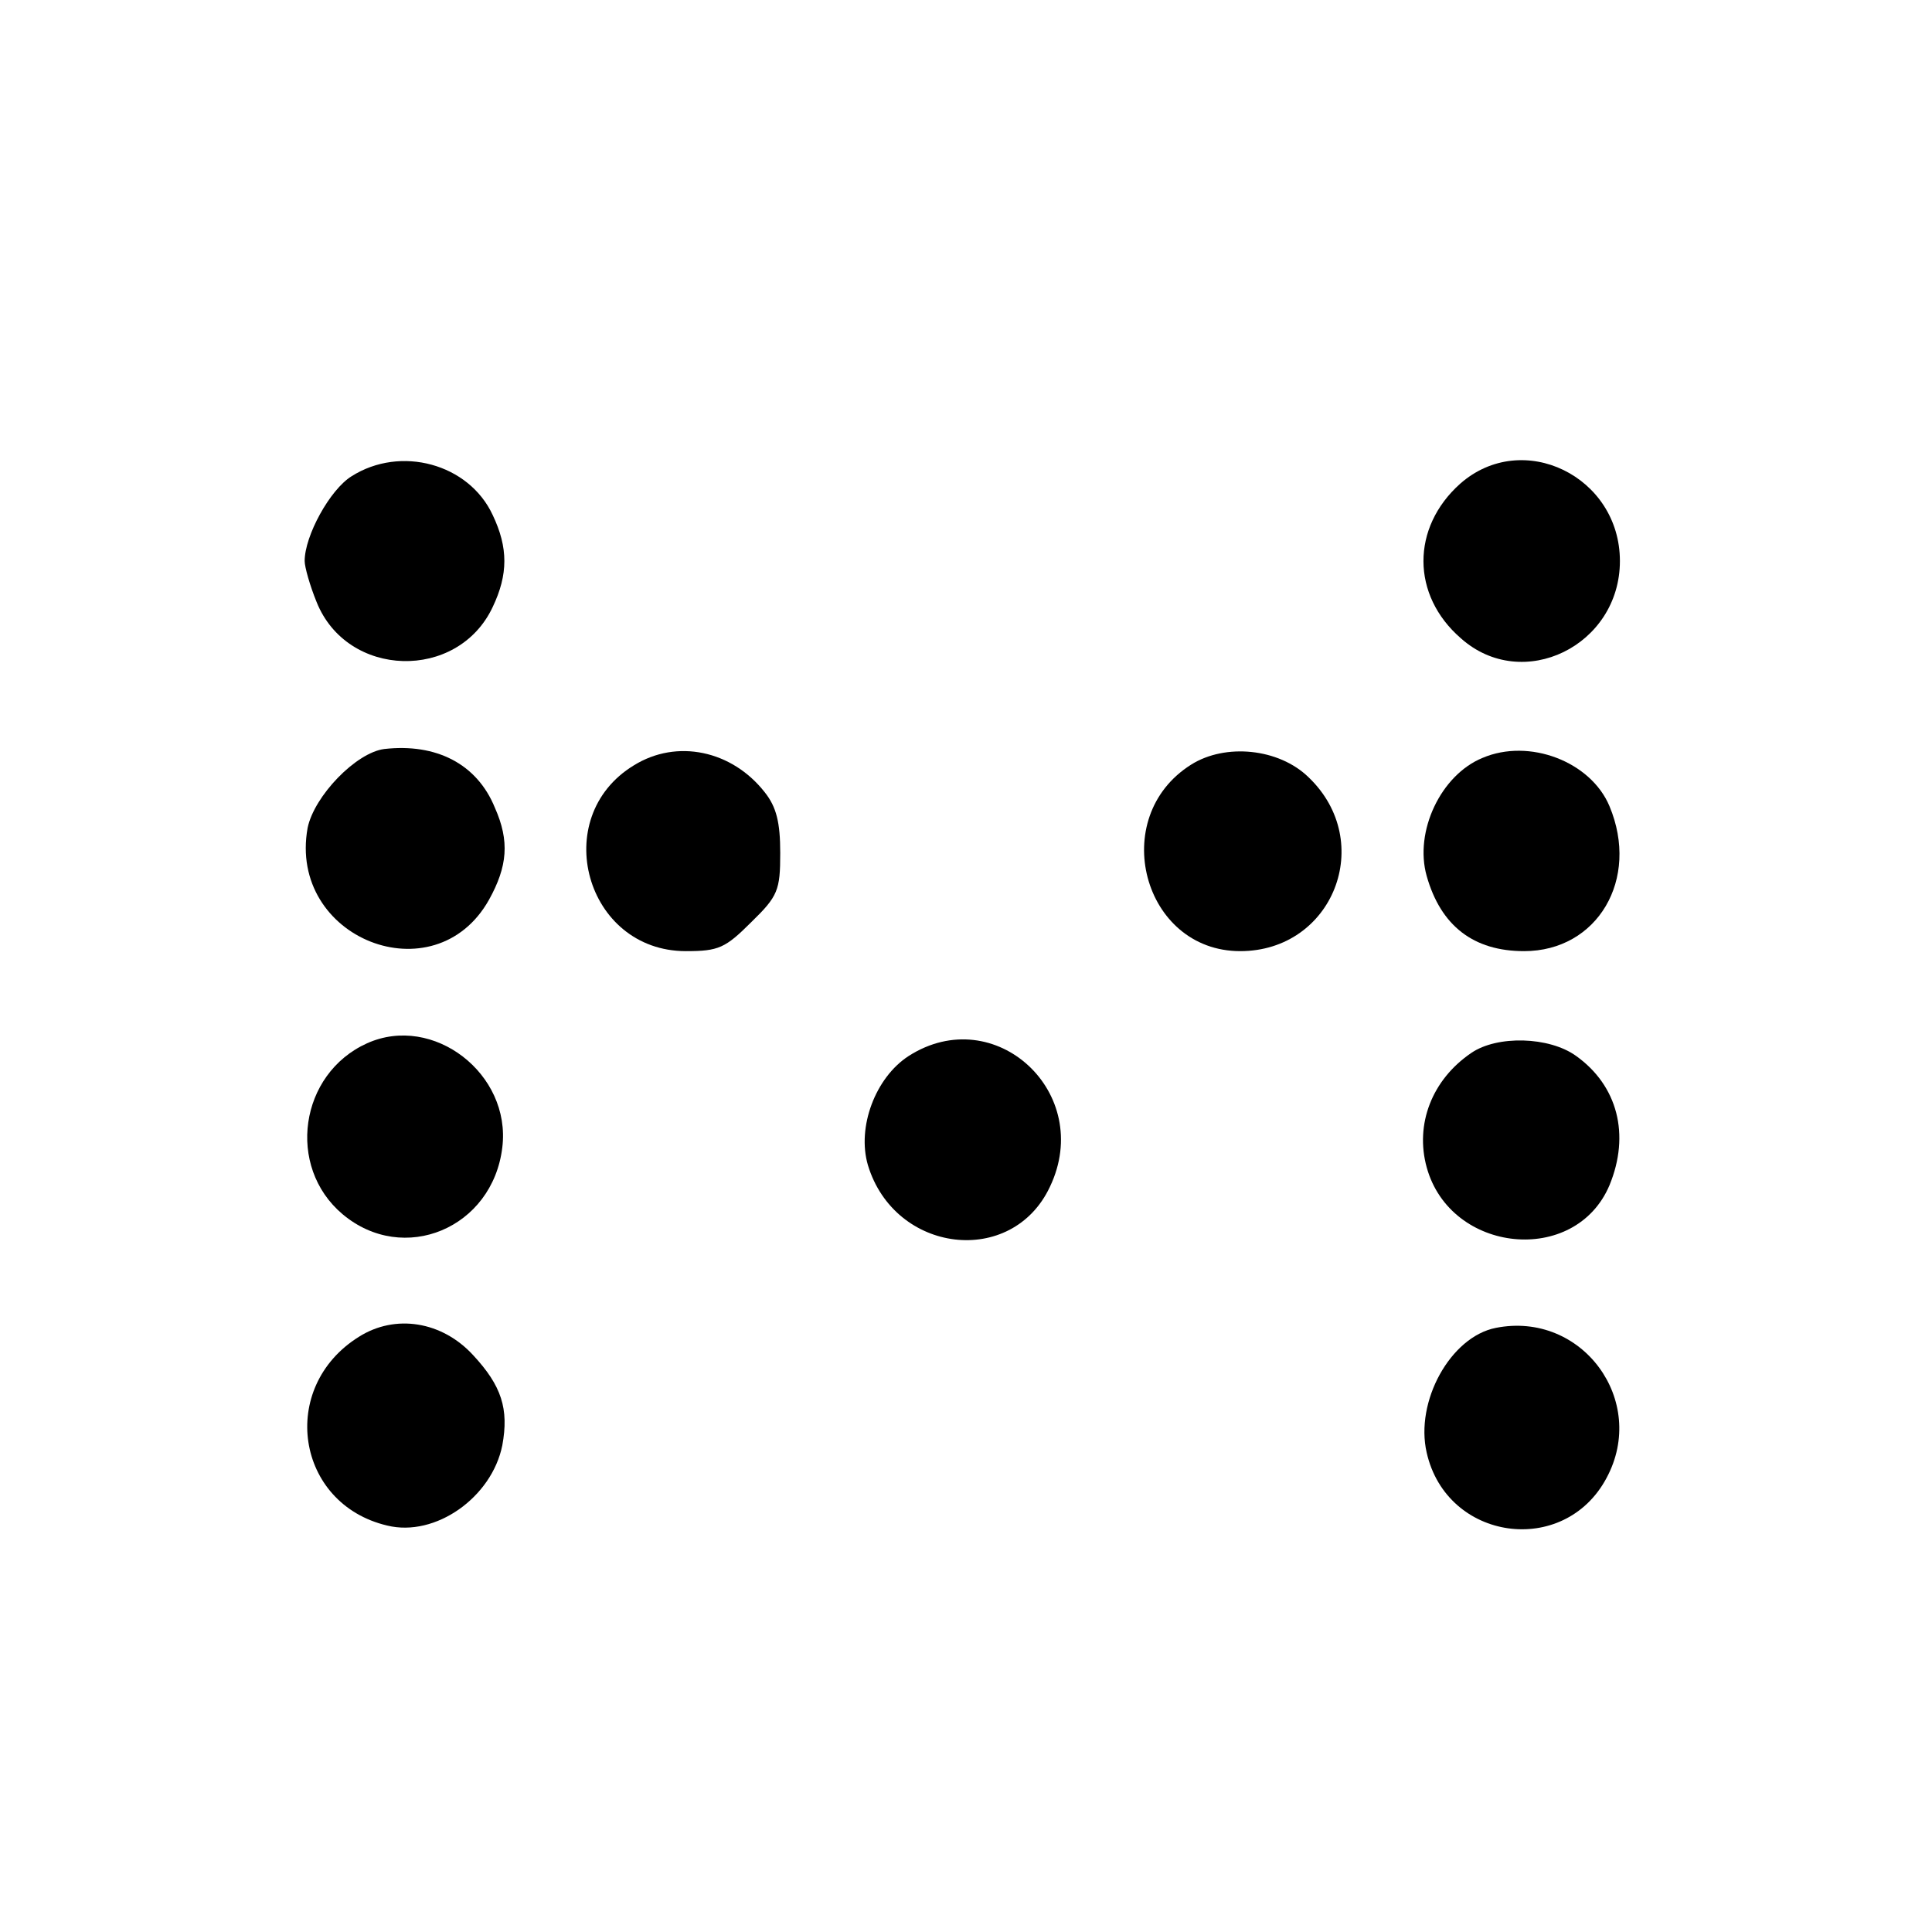
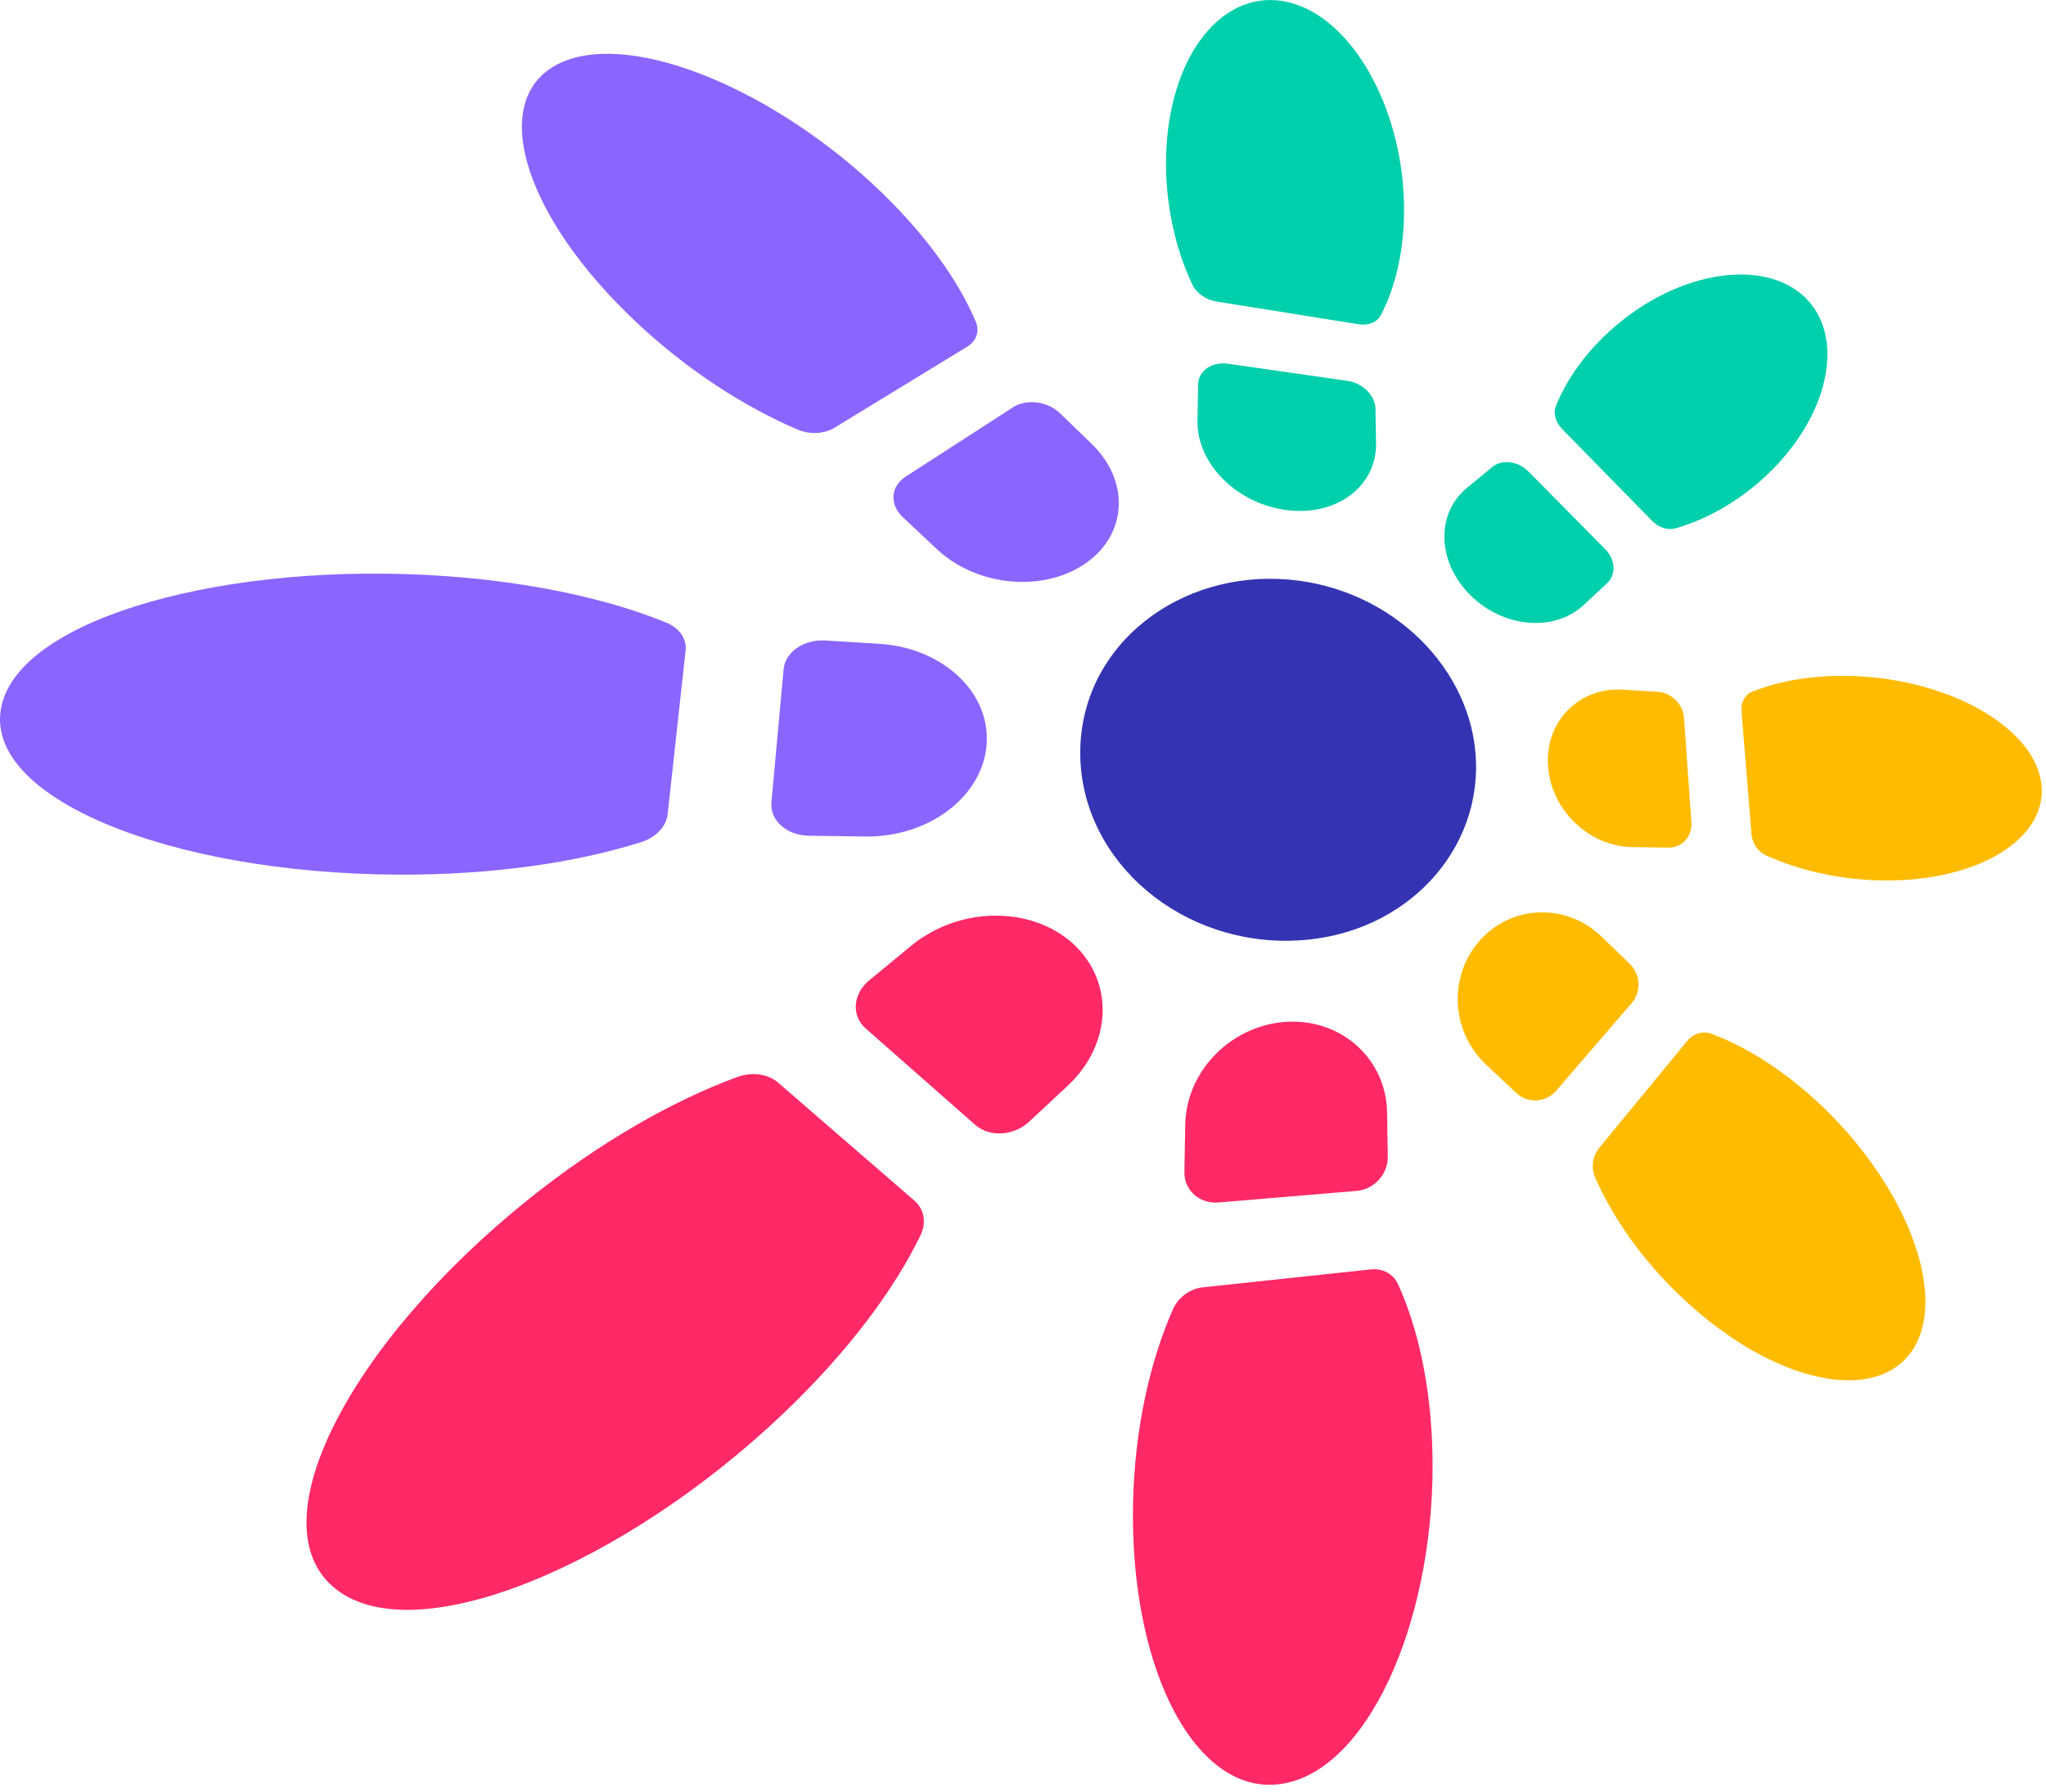
- <svg xmlns="http://www.w3.org/2000/svg" version="1.0" width="260pt" height="260pt" viewBox="0 0 260 260" preserveAspectRatio="xMidYMid meet">
-   <g transform="translate(0,260) scale(0.1,-0.1)" fill="#000000" stroke="none">
-     <path d="M473 1959 c-29 -18 -63 -80 -63 -114 0 -8 7 -33 16 -55 41 -103 190 -107 237 -7 21 44 21 80 0 124 -32 69 -124 94 -190 52z" />
-     <path d="M1965 1949 c-66 -59 -66 -150 1 -208 83 -74 214 -10 214 104 0 114 -131 178 -215 104z" />
-     <path d="M517 1592 c-38 -5 -94 -63 -103 -106 -27 -149 171 -227 244 -97 25 45 28 79 8 124 -24 59 -79 87 -149 79z" />
-     <path d="M853 1570 c-115 -70 -65 -250 70 -250 44 0 53 4 88 39 36 35 39 43 39 93 0 41 -5 62 -21 82 -44 56 -118 72 -176 36z" />
-     <path d="M1603 1571 c-113 -71 -65 -251 66 -251 125 0 183 147 92 234 -40 39 -112 46 -158 17z" />
-     <path d="M1995 1580 c-56 -23 -92 -99 -75 -159 19 -67 63 -101 131 -101 99 0 156 97 115 195 -25 60 -108 92 -171 65z" />
-     <path d="M494 1196 c-91 -41 -109 -166 -33 -230 82 -69 202 -19 215 90 12 99 -93 180 -182 140z" />
-     <path d="M1223 1179 c-45 -29 -70 -96 -55 -147 36 -119 194 -138 245 -29 60 126 -74 250 -190 176z" />
-     <path d="M1980 1183 c-53 -36 -76 -96 -60 -154 32 -116 200 -133 246 -24 28 68 11 134 -45 174 -36 26 -106 28 -141 4z" />
-     <path d="M483 801 c-109 -68 -85 -225 38 -254 65 -16 141 38 155 108 9 49 -1 80 -39 121 -42 46 -105 56 -154 25z" />
-     <path d="M2013 813 c-61 -12 -109 -99 -93 -168 27 -119 185 -141 242 -34 56 104 -33 225 -149 202z" />
+ <svg xmlns="http://www.w3.org/2000/svg" width="169px" height="148px" viewBox="0 0 169 148" version="1.1">
+   <g id="Page-1" stroke="none" stroke-width="1" fill="none" fill-rule="evenodd">
+     <g id="img_nav_logo_v5-(1)" transform="translate(0.000136, 0.000605)" fill-rule="nonzero">
+       <path d="M112.206,26.786 C113.017,26.917 113.747,26.628 114.054,26.042 C115.336,23.594 116.052,20.38 115.97,16.788 C115.787,8.743 111.607,1.455 106.468,0.191 C101.146,-1.117 96.529,4.425 96.32,12.923 C96.227,16.727 97.041,20.433 98.477,23.493 C98.816,24.218 99.619,24.772 100.501,24.913 L112.206,26.786 Z" id="Fill-1" fill="#00CFAC" />
+       <path d="M106.468,42.162 L106.468,42.162 C102.278,41.72 98.846,38.373 98.91,34.752 L98.961,31.772 C98.981,30.623 100.107,29.856 101.465,30.052 L111.309,31.466 C112.57,31.647 113.597,32.679 113.615,33.777 L113.662,36.626 C113.719,40.087 110.543,42.593 106.468,42.162" id="Fill-3" fill="#00CFAC" />
+       <path d="M136.476,43.043 C137.007,43.585 137.763,43.828 138.395,43.649 C141.028,42.895 143.718,41.365 146.013,39.175 C151.04,34.376 152.387,28.07 149.297,24.773 C146.179,21.446 139.419,22.112 133.89,26.555 C131.364,28.586 129.516,31.061 128.517,33.542 C128.278,34.135 128.486,34.882 129.029,35.437 L136.476,43.043 Z" id="Fill-29" fill="#00CFAC" />
+       <path d="M121.46,49.178 L121.46,49.178 C118.695,46.439 118.587,42.433 121.164,40.308 L123.261,38.581 C124.062,37.921 125.399,38.091 126.251,38.953 L132.6,45.381 C133.435,46.227 133.511,47.469 132.763,48.166 L130.81,49.986 C128.41,52.223 124.203,51.897 121.46,49.178" id="Fill-31" fill="#00CFAC" />
+       <path d="M79.898,28.635 C80.649,28.175 80.933,27.376 80.606,26.593 C79.219,23.288 76.599,19.571 72.888,15.964 C64.202,7.524 52.398,2.544 46.448,5.126 C40.198,7.837 42.968,17.669 52.705,26.754 C56.86,30.63 61.521,33.631 65.874,35.485 C66.89,35.918 68.089,35.851 68.926,35.34 L79.898,28.635 Z" id="Fill-5" fill="#8B65FF" />
+       <path d="M89.805,46.443 L89.805,46.443 C86.346,48.96 80.752,48.527 77.392,45.37 L74.561,42.713 C73.455,41.674 73.566,40.176 74.801,39.379 L83.668,33.652 C84.793,32.926 86.528,33.146 87.55,34.136 L90.17,36.667 C93.281,39.673 93.15,44.009 89.805,46.443" id="Fill-7" fill="#8B65FF" />
+       <path d="M56.632,53.728 C56.737,52.781 56.112,51.875 55.02,51.429 C50.331,49.518 44.047,48.108 36.799,47.594 C18.95,46.329 1.827,50.964 0.135,58.268 C-1.614,65.814 13.888,72.182 32.965,72.257 C40.683,72.287 47.619,71.259 52.955,69.573 C54.186,69.184 55.037,68.269 55.149,67.26 L56.632,53.728 Z" id="Fill-9" fill="#8B65FF" />
+       <path d="M81.505,61.37 L81.505,61.37 C81.272,65.683 76.84,69.181 71.452,69.107 L66.815,69.042 C64.977,69.018 63.583,67.772 63.721,66.272 L64.727,55.283 C64.857,53.862 66.409,52.805 68.177,52.913 L72.638,53.189 C77.828,53.508 81.734,57.136 81.505,61.37" id="Fill-11" fill="#8B65FF" />
+       <path d="M64.267,89.435 C63.441,88.72 62.119,88.528 60.895,88.977 C55.59,90.921 49.529,94.357 43.6,99.122 C28.796,111.021 21.015,126.066 27.781,131.309 C34.435,136.467 51.592,129.286 64.765,116.714 C70.051,111.668 73.868,106.537 76.038,102.042 C76.541,100.999 76.331,99.882 75.531,99.188 L64.267,89.435 Z" id="Fill-13" fill="#FF2967" />
+       <path d="M88.631,77.961 L88.631,77.961 C92.041,81.063 91.885,86.256 88.193,89.696 L85.004,92.668 C83.737,93.848 81.741,93.973 80.556,92.93 L71.52,84.979 C70.302,83.908 70.436,82.111 71.806,80.981 L75.255,78.14 C79.246,74.852 85.189,74.831 88.631,77.961" id="Fill-15" fill="#FF2967" />
+       <path d="M99.358,106.348 C98.303,106.461 97.322,107.171 96.88,108.173 C94.979,112.495 93.742,118.014 93.595,124.01 C93.242,138.357 99.146,149.051 106.468,147.251 C113.448,145.535 118.618,133.104 118.32,120.023 C118.195,114.54 117.136,109.729 115.478,106.097 C115.086,105.242 114.21,104.765 113.255,104.868 L99.358,106.348 Z" id="Fill-17" fill="#FF2967" />
+       <path d="M106.468,84.406 L106.468,84.406 C110.926,84.247 114.501,87.565 114.572,91.884 L114.632,95.549 C114.656,96.99 113.51,98.262 112.059,98.384 L100.66,99.341 C99.078,99.474 97.805,98.338 97.833,96.81 L97.9,92.923 C97.98,88.352 101.872,84.569 106.468,84.406" id="Fill-19" fill="#FF2967" />
+       <path d="M132.102,94.823 C131.55,95.494 131.404,96.45 131.752,97.253 C133.233,100.664 135.752,104.237 139.076,107.338 C146.611,114.368 155.082,116.069 158.025,111.454 C160.845,107.03 157.586,98.269 150.728,91.603 C147.705,88.667 144.43,86.554 141.396,85.414 C140.672,85.142 139.881,85.369 139.38,85.977 L132.102,94.823 Z" id="Fill-21" fill="#FFBB00" />
+       <path d="M122.404,77.509 L122.404,77.509 C125.096,74.692 129.498,74.677 132.29,77.376 L134.607,79.615 C135.504,80.482 135.591,81.923 134.796,82.846 L128.553,90.093 C127.686,91.099 126.2,91.192 125.238,90.289 L122.753,87.956 C119.754,85.142 119.626,80.416 122.404,77.509" id="Fill-23" fill="#FFBB00" />
+       <path d="M144.675,68.911 C144.736,69.664 145.206,70.36 145.878,70.666 C148.697,71.955 152.154,72.726 155.747,72.739 C163.647,72.771 169.204,69.131 168.611,64.691 C168.029,60.333 161.675,56.442 153.994,55.898 C150.506,55.651 147.282,56.124 144.746,57.136 C144.138,57.378 143.788,58.007 143.846,58.726 L144.675,68.911 Z" id="Fill-25" fill="#FFBB00" />
+       <path d="M127.859,63.137 L127.859,63.137 C127.691,59.49 130.504,56.758 134.055,56.976 L136.953,57.156 C138.062,57.224 139.02,58.184 139.1,59.306 L139.711,67.928 C139.794,69.099 138.947,70.039 137.809,70.023 L134.84,69.982 C131.196,69.932 128.03,66.842 127.859,63.137" id="Fill-27" fill="#FFBB00" />
+       <path d="M121.918,62.909 C122.182,70.86 115.484,77.6 106.468,77.72 C96.873,77.848 88.908,70.524 89.238,61.664 C89.556,53.132 97.489,47.105 106.468,47.882 C114.937,48.614 121.661,55.224 121.918,62.909" id="Fill-33" fill="#3434B2" />
+     </g>
  </g>
</svg>
